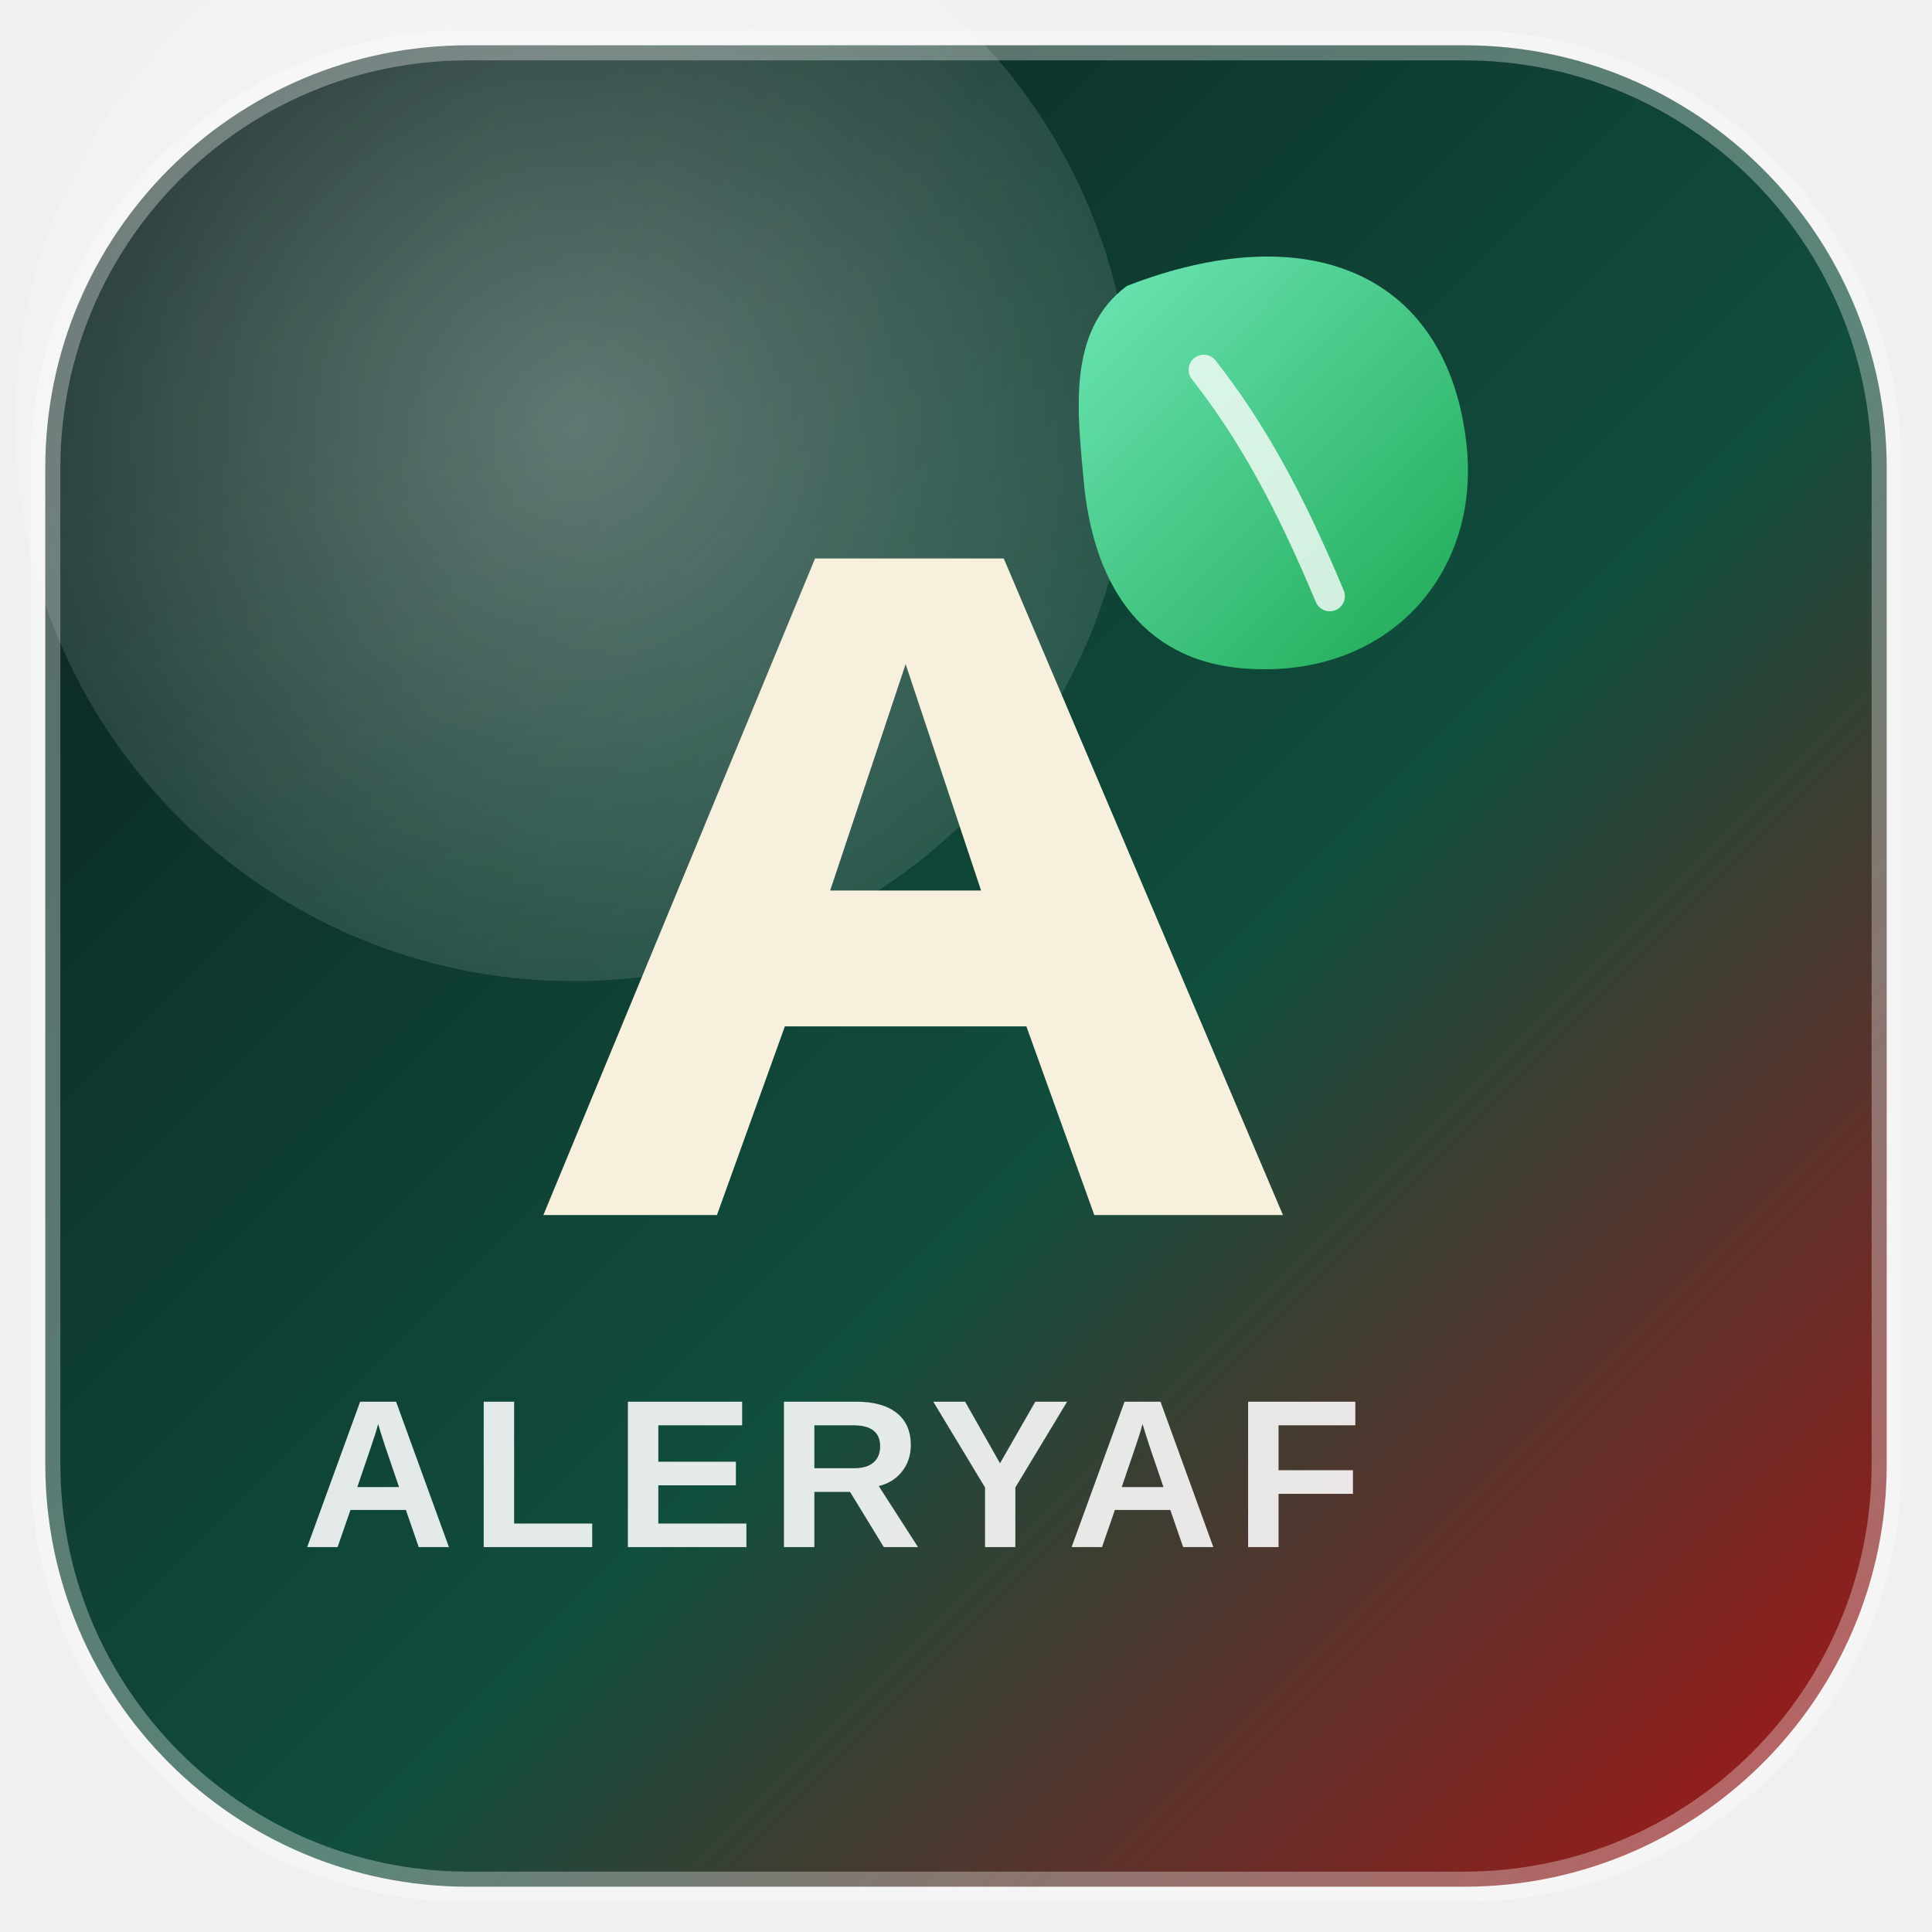
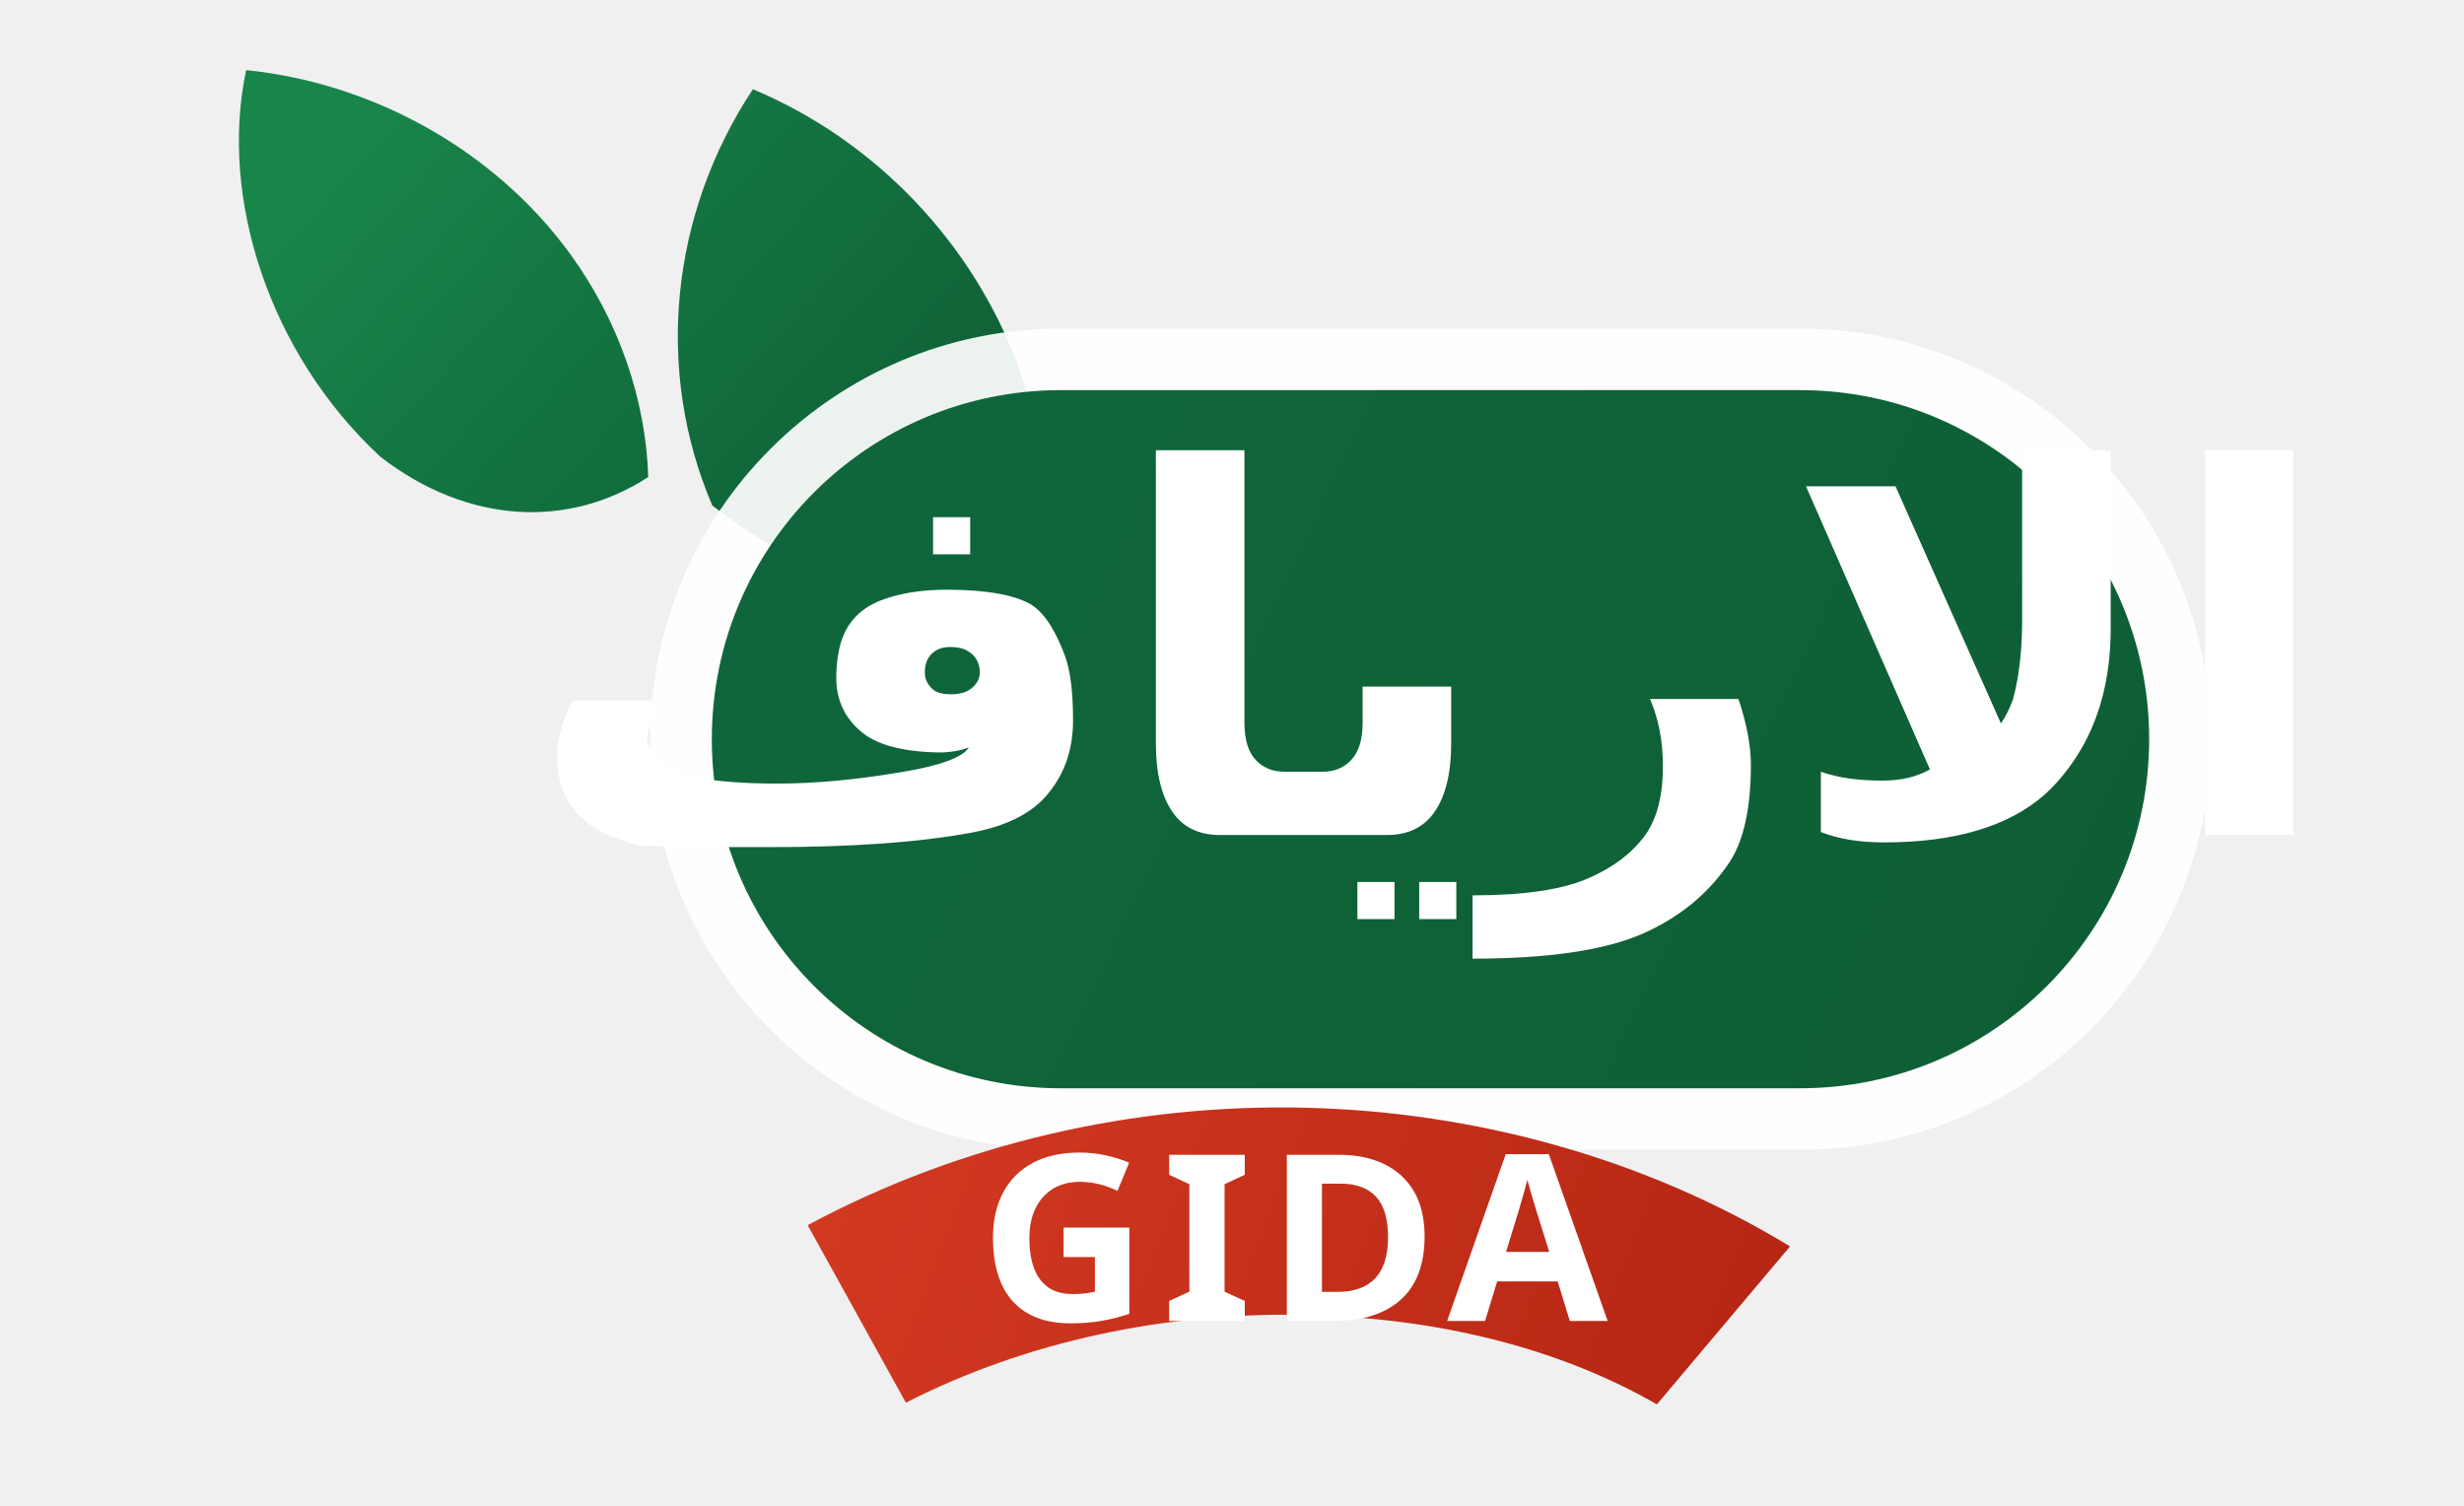
- <svg xmlns="http://www.w3.org/2000/svg" width="256" height="256" viewBox="0 0 256 256" fill="none">
+ <svg xmlns="http://www.w3.org/2000/svg" width="360" height="220" viewBox="0 0 360 220" fill="none">
  <defs>
-     <linearGradient id="bg" x1="18" y1="18" x2="238" y2="238" gradientUnits="userSpaceOnUse">
-       <stop stop-color="#0C221F" />
-       <stop offset="0.58" stop-color="#104E3D" />
-       <stop offset="1" stop-color="#991B1B" />
+     <linearGradient id="aleryafLeaf" x1="32" y1="42" x2="108" y2="110" gradientUnits="userSpaceOnUse">
+       <stop stop-color="#18854A" />
+       <stop offset="1" stop-color="#0E5E35" />
    </linearGradient>
-     <radialGradient id="glow" cx="0" cy="0" r="1" gradientUnits="userSpaceOnUse" gradientTransform="translate(76 56) rotate(50.1944) scale(112.684)">
-       <stop stop-color="white" stop-opacity="0.34" />
-       <stop offset="1" stop-color="white" stop-opacity="0" />
-     </radialGradient>
-     <linearGradient id="leaf" x1="142" y1="34" x2="201" y2="91" gradientUnits="userSpaceOnUse">
-       <stop stop-color="#6EE7B7" />
-       <stop offset="1" stop-color="#16A34A" />
+     <linearGradient id="aleryafText" x1="70" y1="78" x2="290" y2="182" gradientUnits="userSpaceOnUse">
+       <stop stop-color="#10683D" />
+       <stop offset="1" stop-color="#0E5E35" />
+     </linearGradient>
+     <linearGradient id="aleryafRibbon" x1="108" y1="148" x2="256" y2="206" gradientUnits="userSpaceOnUse">
+       <stop stop-color="#D73C23" />
+       <stop offset="1" stop-color="#B62614" />
    </linearGradient>
  </defs>
-   <rect x="6" y="6" width="244" height="244" rx="56" fill="url(#bg)" />
-   <rect x="6" y="6" width="244" height="244" rx="56" stroke="white" stroke-opacity="0.32" stroke-width="4" />
-   <circle cx="76" cy="56" r="74" fill="url(#glow)" />
-   <path d="M72 161L108 74H133L170 161H145L136 136H104L95 161H72ZM110 118H130L120 88L110 118Z" fill="#F7F0DC" />
-   <path d="M149.321 37.886C173.39 28.543 191.747 36.23 194.307 58.752C196.301 76.288 183.622 90.144 164.65 88.56C150.862 87.408 144.797 76.832 143.608 63.814C142.777 54.715 141.313 43.846 149.321 37.886Z" fill="url(#leaf)" />
-   <path d="M159.5 49C165.9 57.2 170.8 66.1 176.2 79" stroke="white" stroke-opacity="0.78" stroke-width="4" stroke-linecap="round" />
-   <text x="40" y="205" fill="white" fill-opacity="0.88" font-family="Segoe UI, Arial, sans-serif" font-size="28" font-weight="700" letter-spacing="2">ALERYAF</text>
+   <g>
+     <path d="M55.561 66.726C39.306 51.641 31.991 28.865 35.966 10.245C54.14 12.089 72.076 21.64 83.404 37.238C90.416 46.946 94.346 58.359 94.713 69.696C83.17 77.214 68.414 76.676 55.561 66.726Z" fill="url(#aleryafLeaf)" />
+     <path d="M104.079 73.87C95.603 54.095 97.951 31.253 109.999 13.035C127.926 20.536 142.19 35.565 148.814 53.637C152.84 64.671 153.395 76.329 150.987 86.951C137.481 90.597 120.454 86.554 104.079 73.87Z" fill="url(#aleryafLeaf)" />
+   </g>
+   <path d="M95 108C95 74.863 121.863 48 155 48H263C296.137 48 323 74.863 323 108C323 141.137 296.137 168 263 168H155C121.863 168 95 141.137 95 108Z" fill="white" fill-opacity="0.92" />
+   <path d="M104 108C104 79.833 126.833 57 155 57H263C291.167 57 314 79.833 314 108C314 136.167 291.167 159 263 159H155C126.833 159 104 136.167 104 108Z" fill="url(#aleryafText)" />
+   <path d="M118 178.998C140.11 167.143 165.405 161.215 190.883 161.846C215.532 162.456 240.46 169.249 261.525 182.111L242.078 205.181C227.711 196.938 210.228 192.608 191.121 192.128C170.495 191.611 149.979 195.931 132.356 204.939L118 178.998Z" fill="url(#aleryafRibbon)" />
+   <text x="209" y="122" text-anchor="middle" fill="white" font-size="74" font-weight="800" font-family="'Cairo', 'Tajawal', sans-serif">الارياف</text>
+   <text x="189" y="193" text-anchor="middle" fill="white" font-size="34" font-weight="800" letter-spacing="2" font-family="'Cairo', 'Tajawal', sans-serif">GIDA</text>
</svg>
